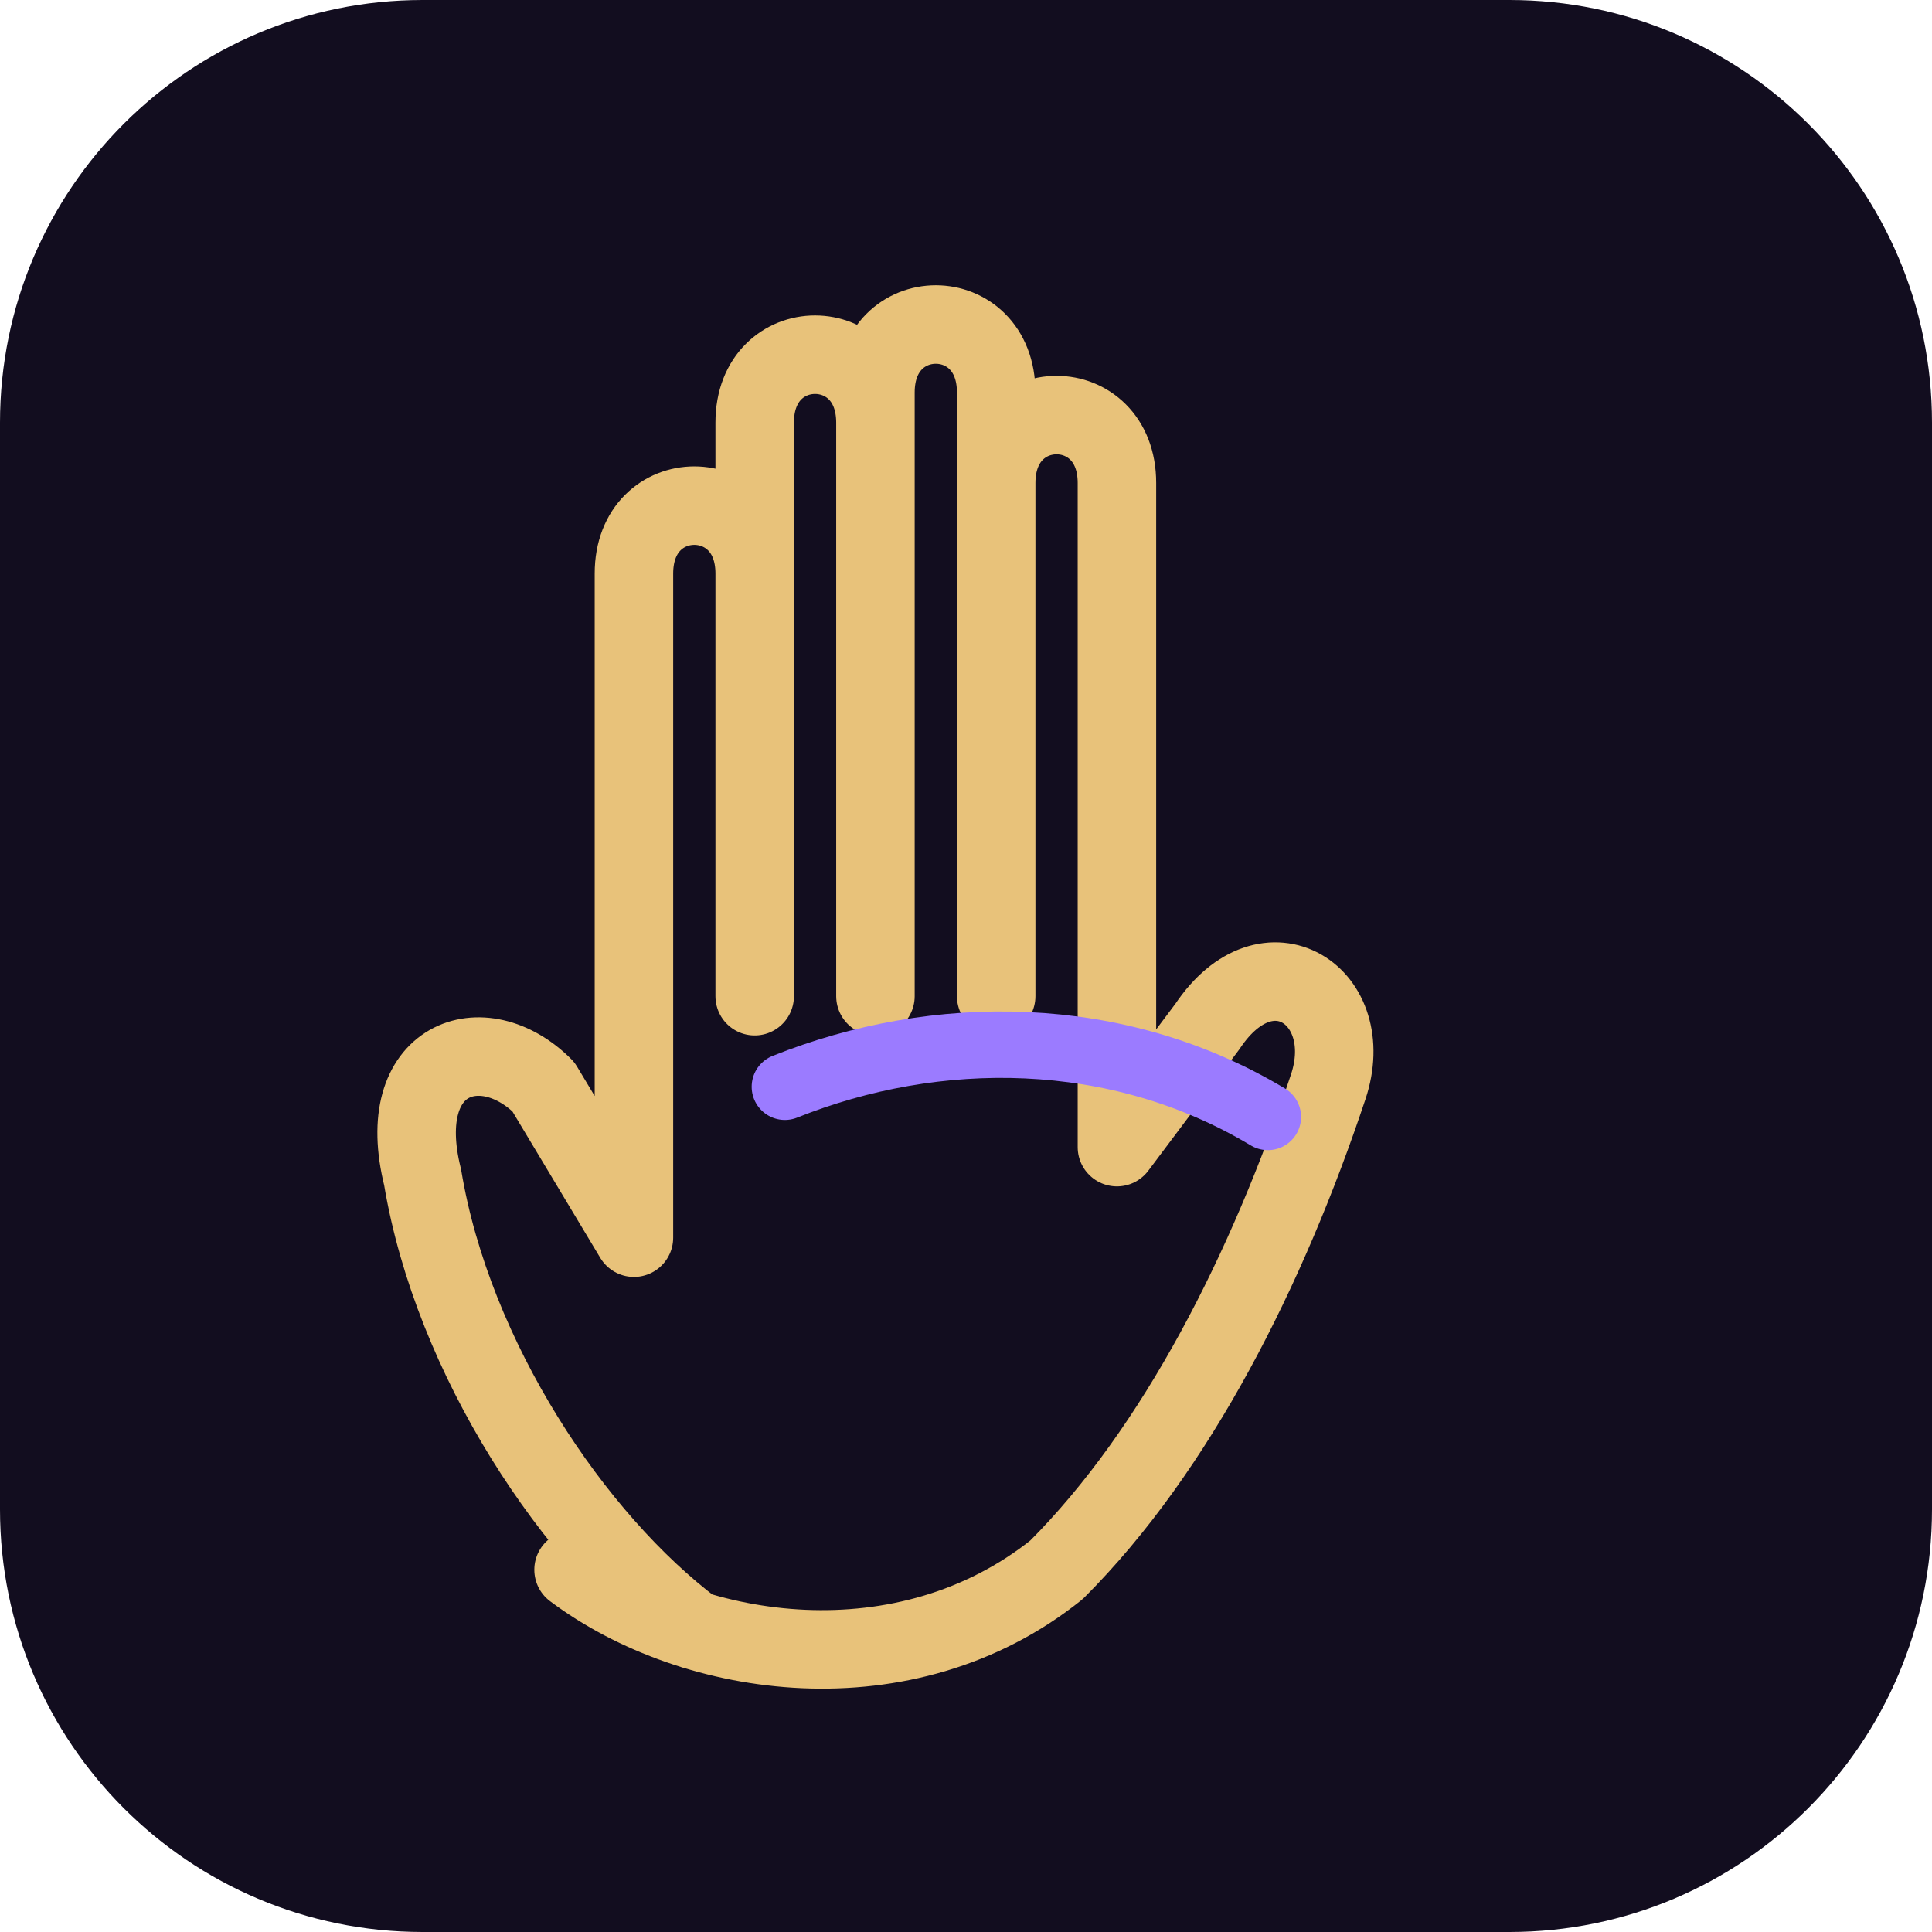
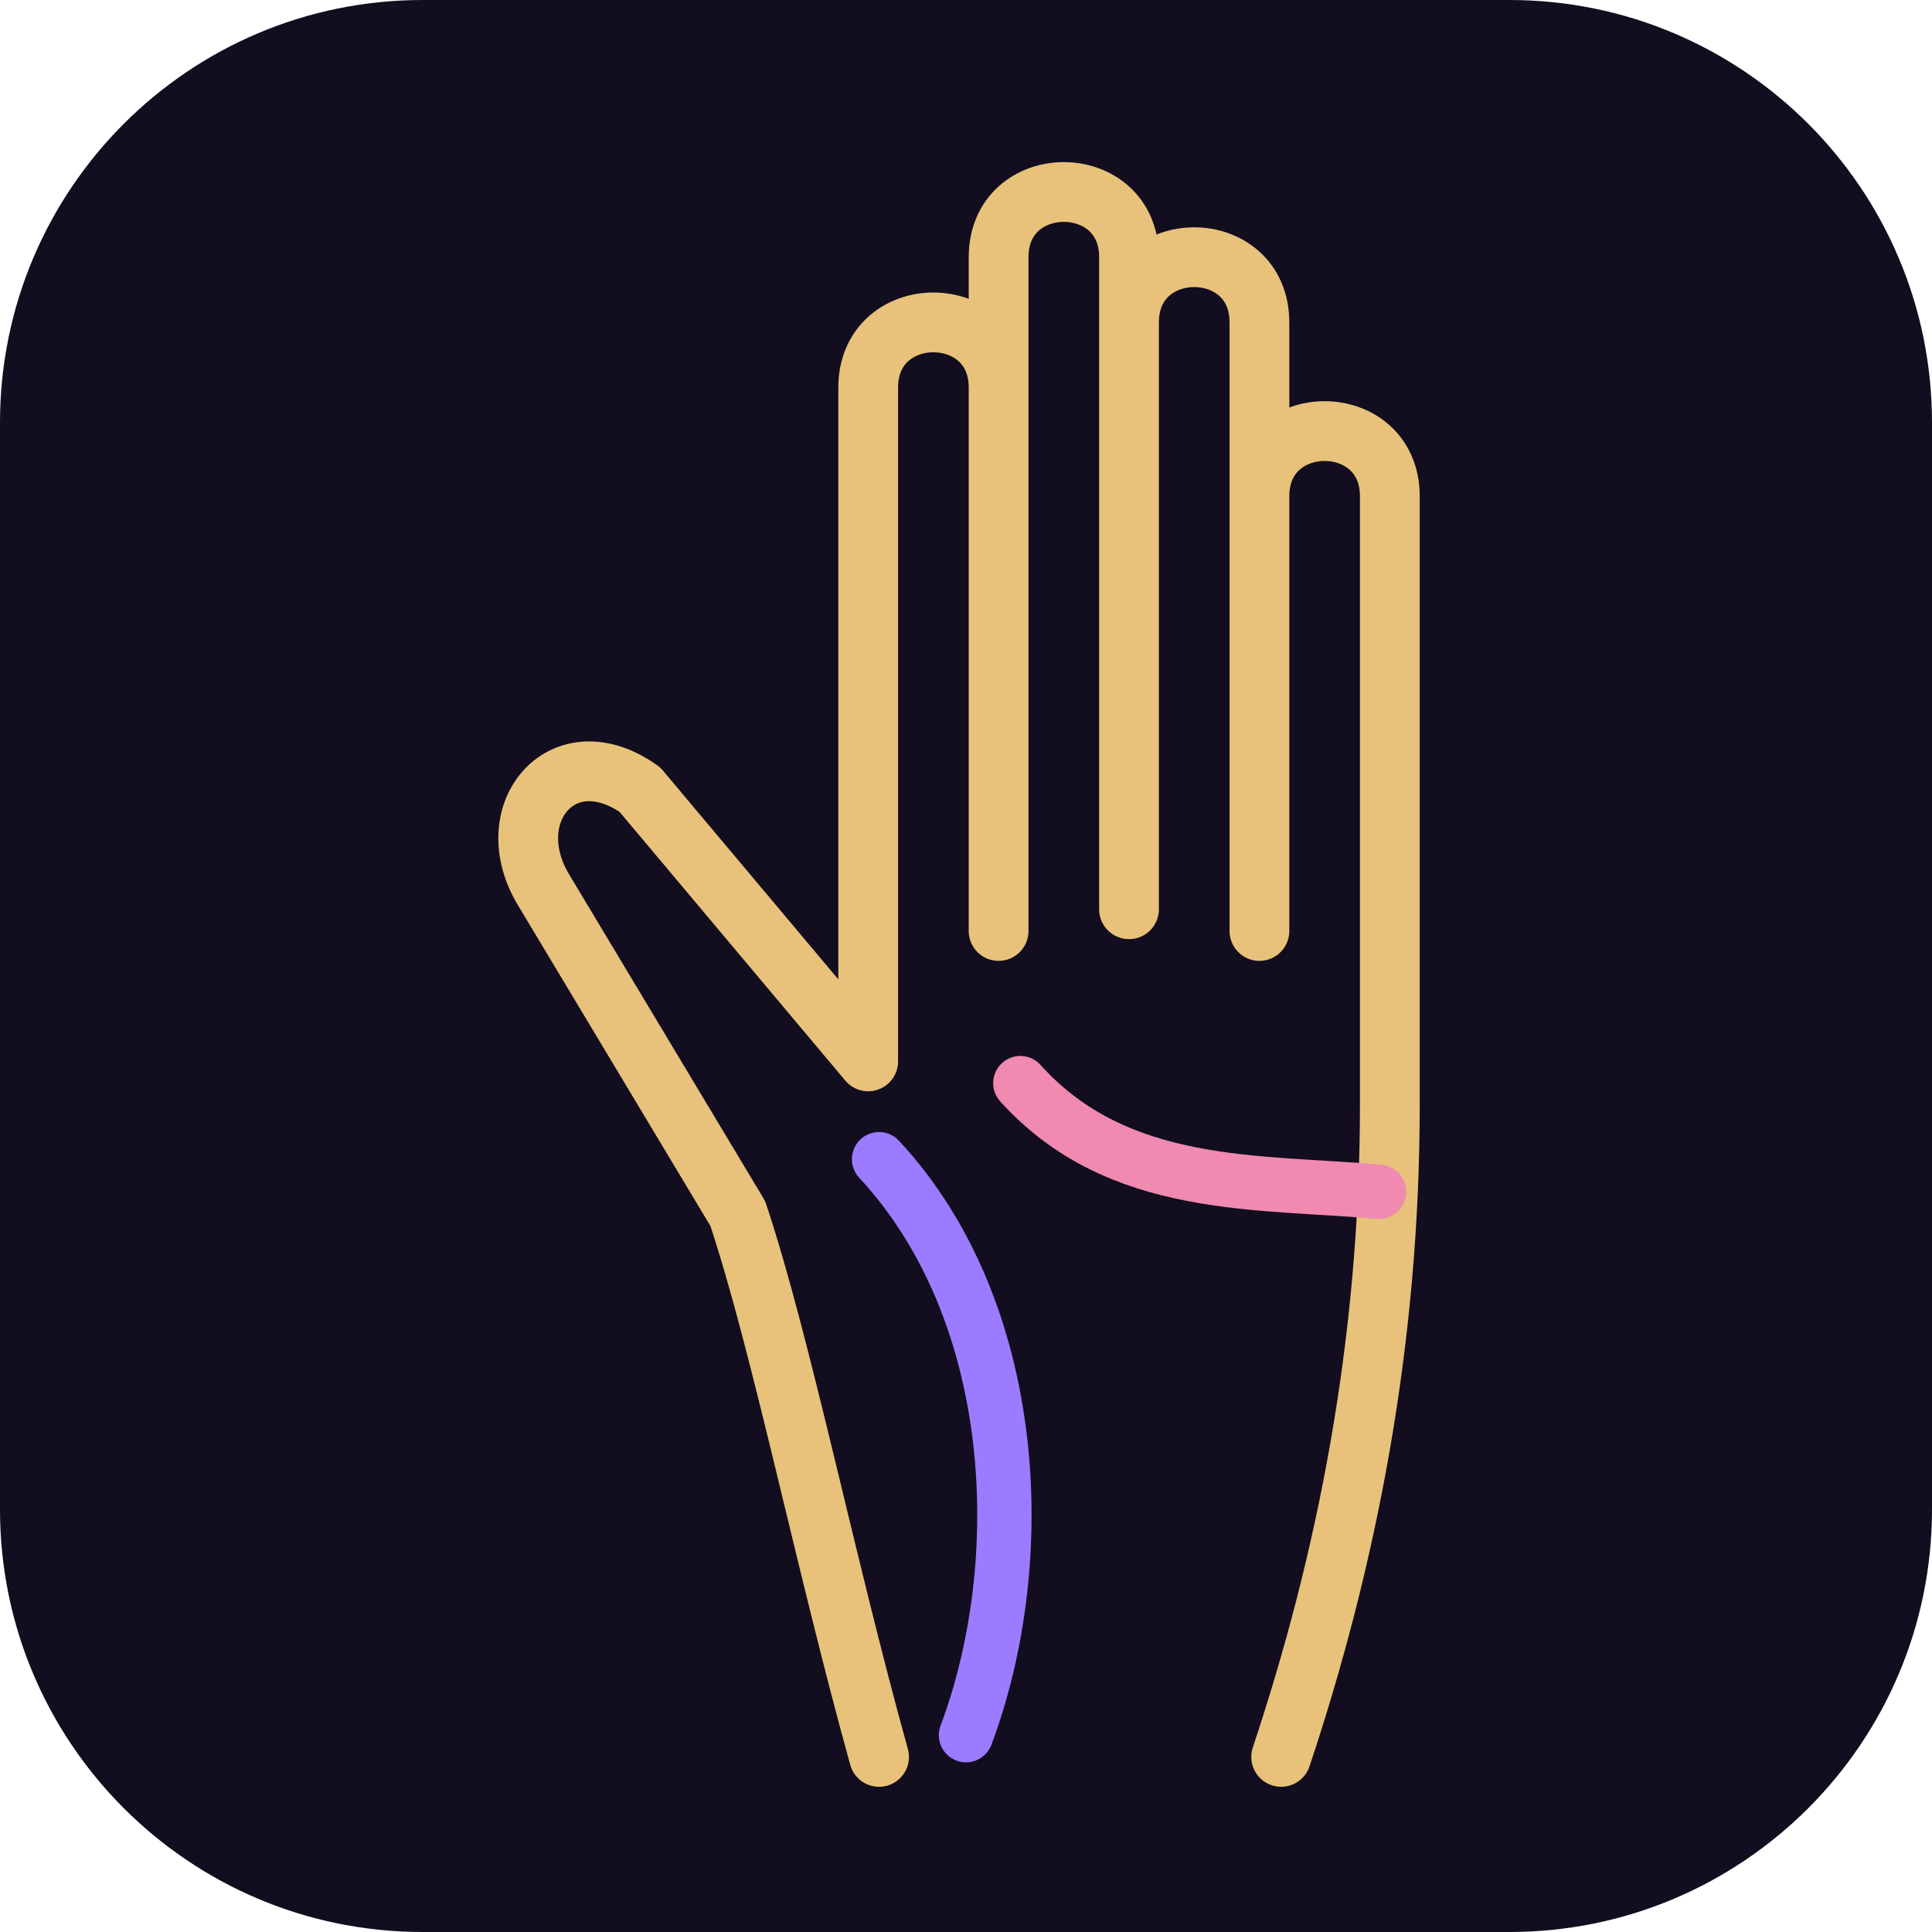
<svg xmlns="http://www.w3.org/2000/svg" viewBox="0 0 64 64">
  <rect width="64" height="64" rx="14" fill="#120d1f" />
-   <path d="M23 54c-4-3-8-9-9-15-1-4 2-5 4-3l3 5V19c0-3 4-3 4 0v14-19c0-3 4-3 4 0v19-20c0-3 4-3 4 0v20-17c0-3 4-3 4 0v22l3-4c2-3 5-1 4 2-2 6-5 12-9 16-5 4-12 3-16 0Z" fill="none" stroke="#e8c27a" stroke-width="2.6" stroke-linejoin="round" />
-   <path d="M26 36c5-2 11-2 16 1" stroke="#9b7bff" stroke-width="2.2" fill="none" stroke-linecap="round" />
+   <g transform="translate(32 33) scale(.36) translate(-83 -118)" fill="none" stroke-linecap="round" stroke-linejoin="round">
+     <path d="M75 188 C70 170 66 150 62 138 L44 108 C40 101 46 94 53 99 L74 124 L74 62 C74 54 86 54 86 62 L86 112 L86 50 C86 42 98 42 98 50 L98 110 L98 56 C98 48 110 48 110 56 L110 112 L110 72 C110 64 122 64 122 72 L122 128 C122 150 118 170 112 188" stroke="#e8c27a" stroke-width="5.5" />
+     <path d="M121 136 C110 135 97 136 88 126" stroke="#f08ab0" stroke-width="5" />
+     <path d="M75 133 C88 147 89 170 83 186" stroke="#9b7bff" stroke-width="5" />
+   </g>
</svg>
